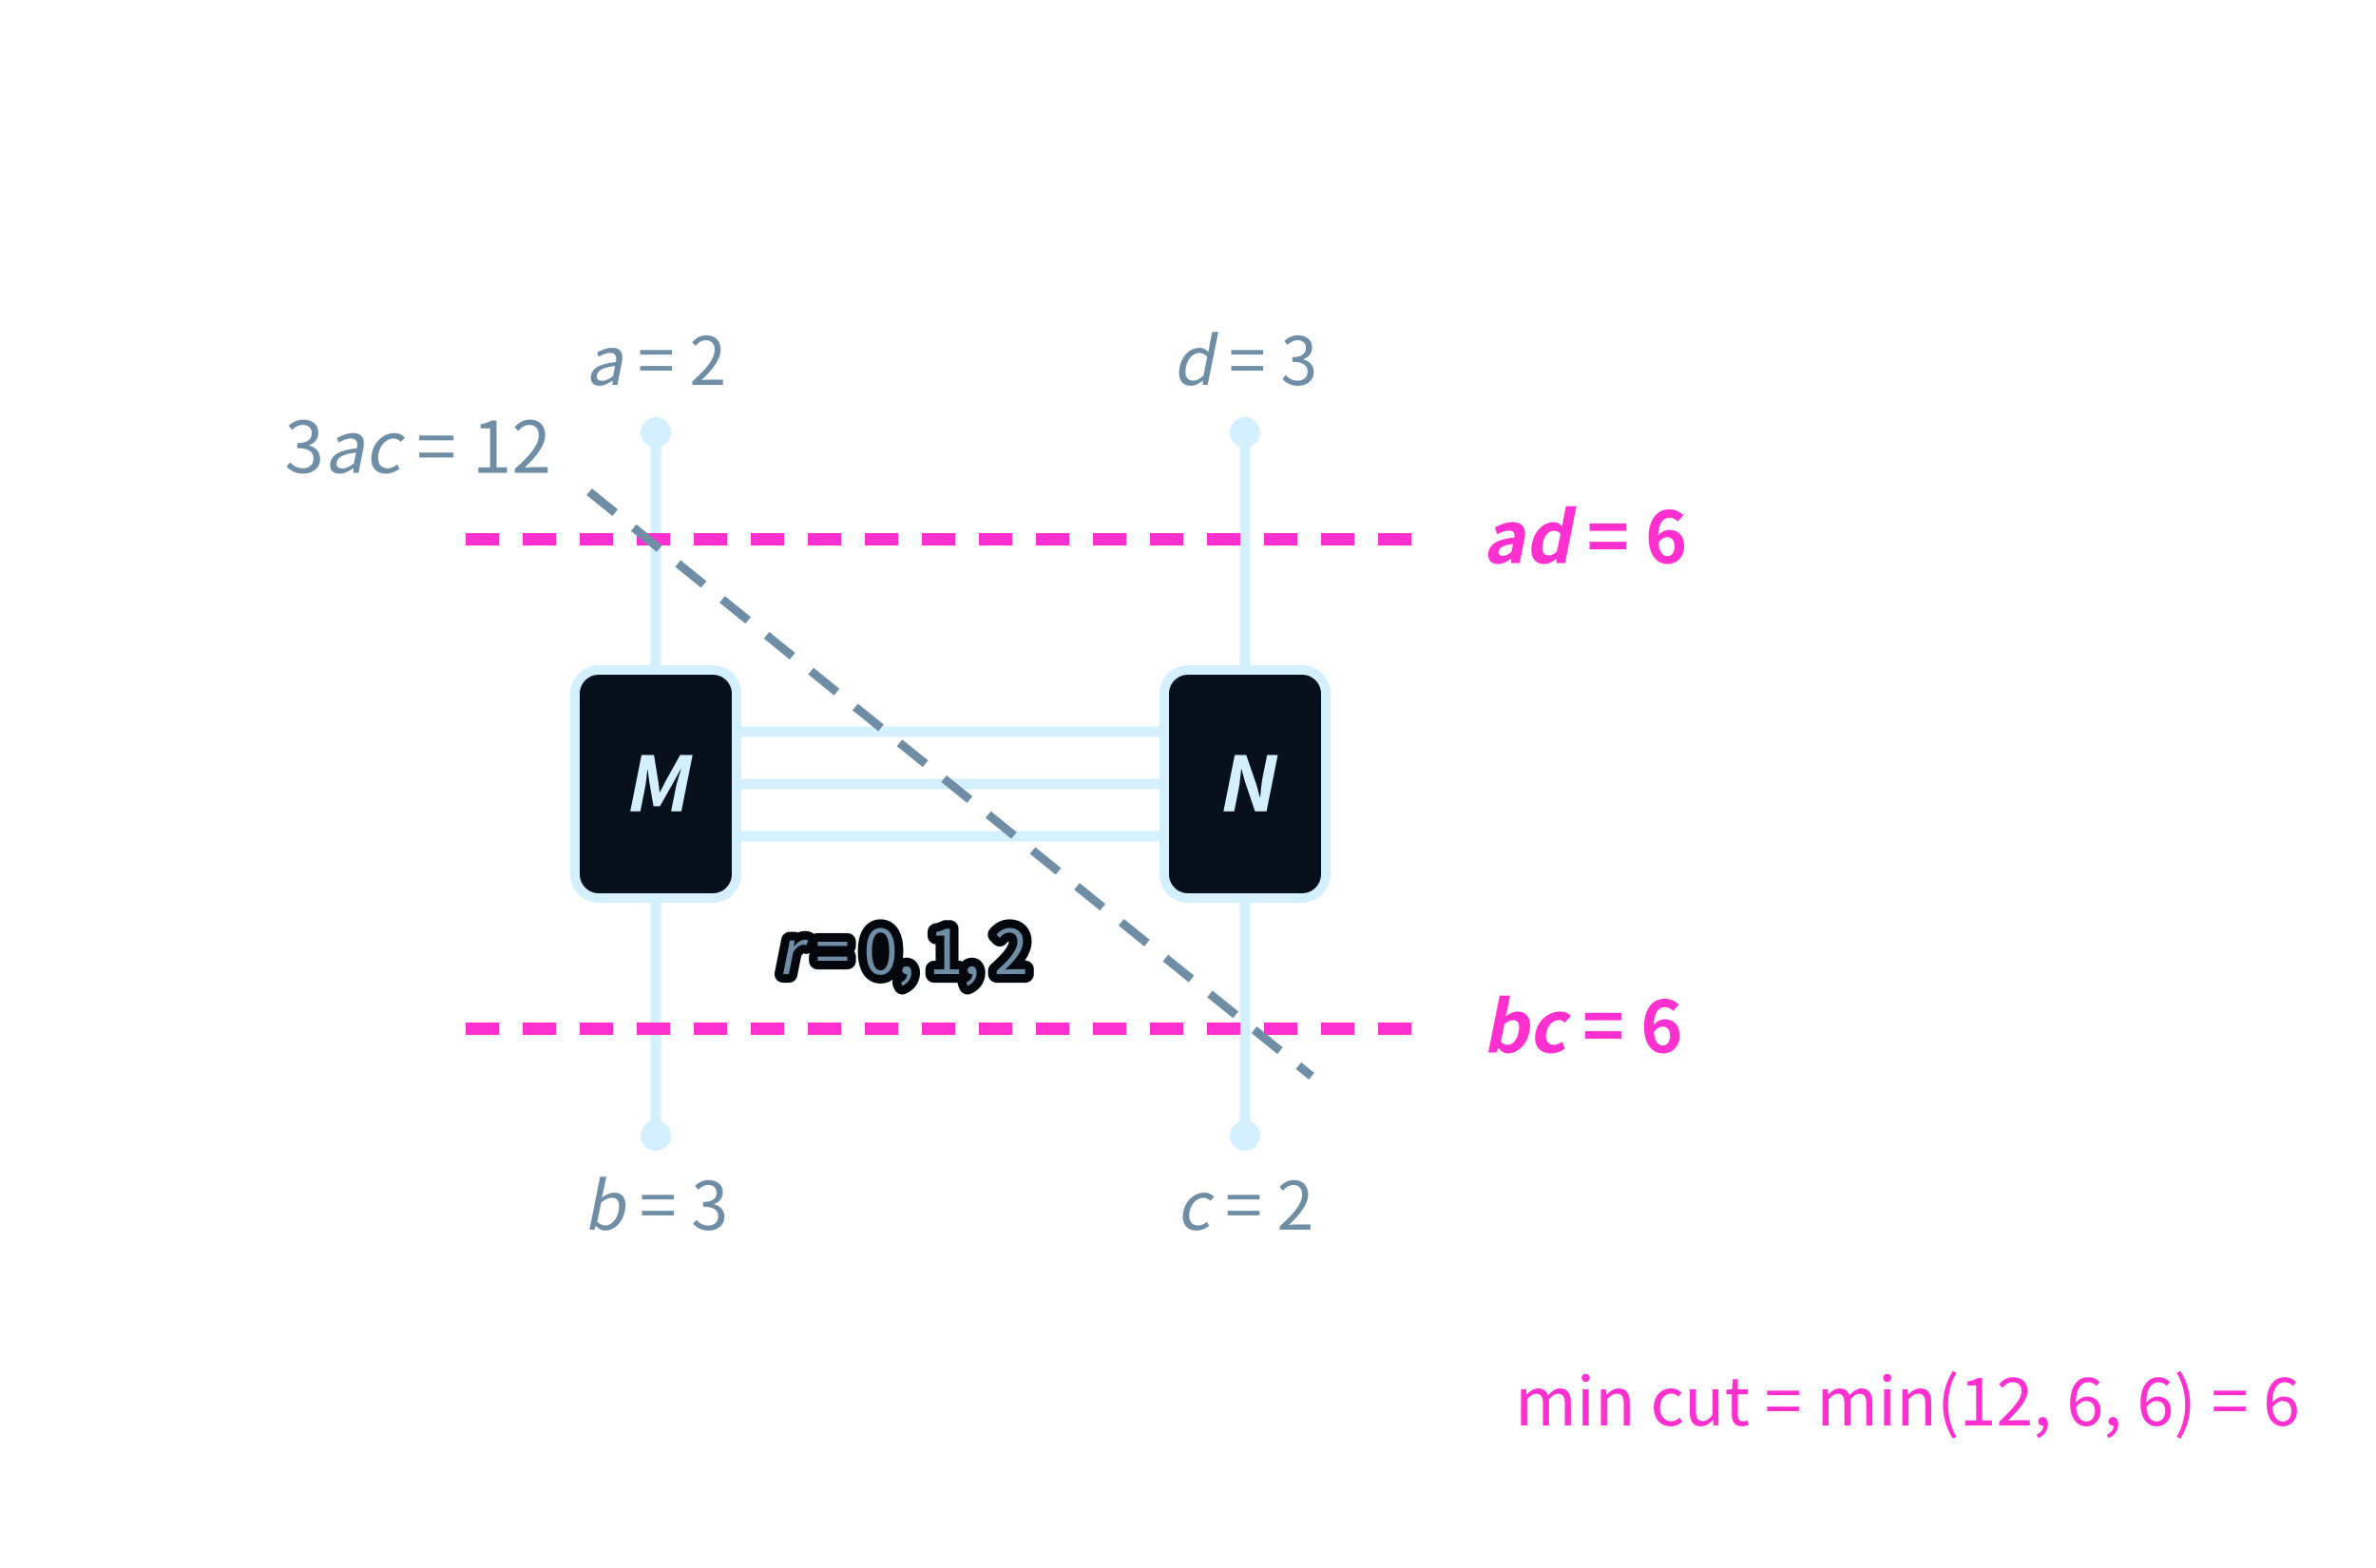
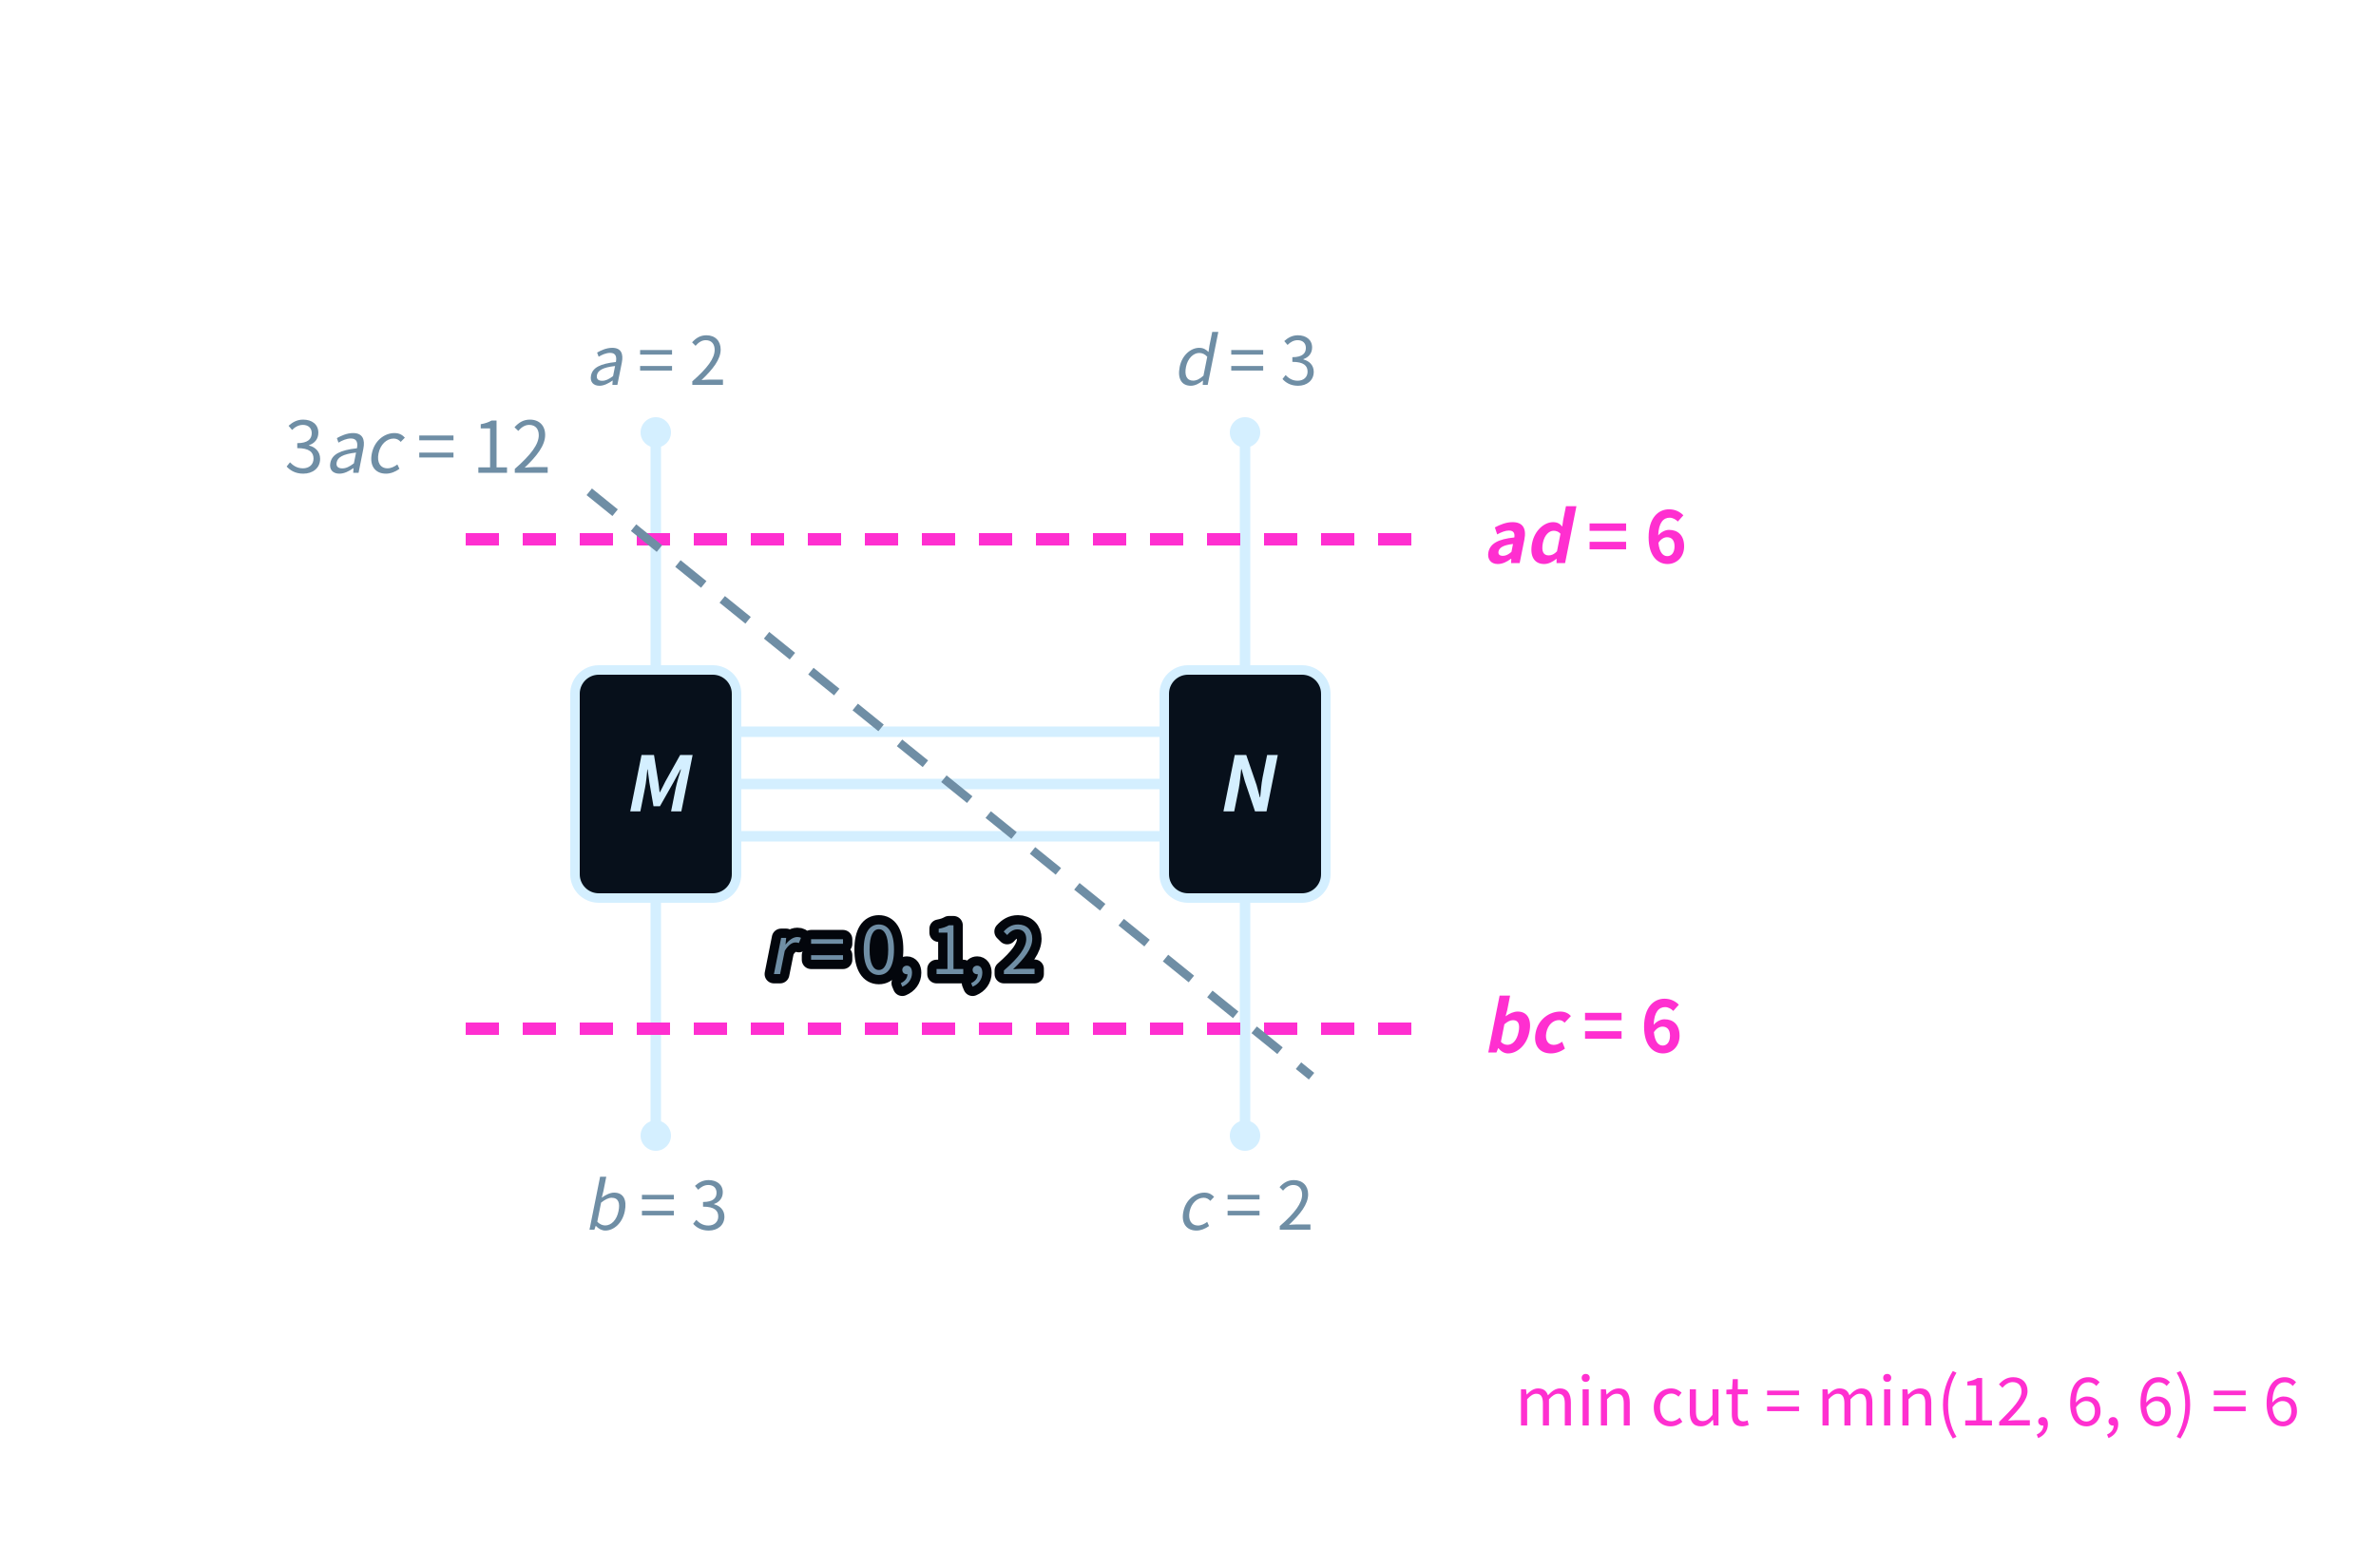
<svg xmlns="http://www.w3.org/2000/svg" class="tr-fig" data-tr-fig="ch19-three-cuts" data-lang="en" viewBox="0 0 500 330" width="500" height="330" font-family="'Noto Sans SC', 'Noto Sans CJK SC', 'Source Sans 3', 'PingFang SC', 'Microsoft YaHei', system-ui, sans-serif" role="img" aria-label="The width-three bridge graph: three bridges run side by side between tensor M on the left and tensor N on the right; M has a leg a = 2 going up and a leg b = 3 going down, N has d = 3 up and c = 2 down. Three dashed lines are the three candidate cuts: the top one crosses both upper legs, capacity ad = 6; the bottom one crosses both lower legs, capacity bc = 6; a slanting one crosses leg a, the three bridges and leg c, capacity 3ac = 12. The two outer cuts are magenta and are the min cut, capacity 6; the slanting inner cut is grey.">
  <style>.ts-ink{stroke:#d4efff}.tf-ink{fill:#d4efff}.ts-dim{stroke:#6f8ea5}.tf-dim{fill:#6f8ea5}.ts-faint{stroke:#34506a}.tf-faint{fill:#34506a}.ts-edge{stroke:#143049}.tf-edge{fill:#143049}.ts-hot{stroke:#1f5d7c}.tf-hot{fill:#1f5d7c}.ts-bg{stroke:#03060c}.tf-bg{fill:#03060c}.ts-panel{stroke:#07101b}.tf-panel{fill:#07101b}.ts-sheet{stroke:#050c16}.tf-sheet{fill:#050c16}.ts-cyan{stroke:#19f0ff}.tf-cyan{fill:#19f0ff}.ts-magenta{stroke:#ff2fd0}.tf-magenta{fill:#ff2fd0}.ts-amber{stroke:#ffc83d}.tf-amber{fill:#ffc83d}.ts-violet{stroke:#9d8cff}.tf-violet{fill:#9d8cff}.ts-ok{stroke:#46ffb2}.tf-ok{fill:#46ffb2}.ts-warn{stroke:#ff5064}.tf-warn{fill:#ff5064}.ts-blue{stroke:#2a7bff}.tf-blue{fill:#2a7bff}.ts-orange{stroke:#ff8a3c}.tf-orange{fill:#ff8a3c}.ts-sigma{stroke:#cfe3ff}.tf-sigma{fill:#cfe3ff}</style>
  <line x1="155" y1="154" x2="245" y2="154" class="ts-ink" stroke-width="2.2" fill="none" />
  <line x1="155" y1="165" x2="245" y2="165" class="ts-ink" stroke-width="2.2" fill="none" />
  <line x1="155" y1="176" x2="245" y2="176" class="ts-ink" stroke-width="2.2" fill="none" />
  <line x1="138" y1="141" x2="138" y2="91" class="ts-ink" stroke-width="2.2" fill="none" />
  <line x1="138" y1="189" x2="138" y2="239" class="ts-ink" stroke-width="2.2" fill="none" />
  <circle cx="138" cy="91" r="3.2" class="tf-ink" />
  <circle cx="138" cy="239" r="3.2" class="tf-ink" />
  <text class="tf-dim" x="138" y="81" font-size="14" text-anchor="middle">
    <tspan font-style="italic">a</tspan> = 2</text>
  <text class="tf-dim" x="138" y="258.8" font-size="14" text-anchor="middle">
    <tspan font-style="italic">b</tspan> = 3</text>
  <line x1="262" y1="141" x2="262" y2="91" class="ts-ink" stroke-width="2.2" fill="none" />
  <line x1="262" y1="189" x2="262" y2="239" class="ts-ink" stroke-width="2.2" fill="none" />
  <circle cx="262" cy="91" r="3.2" class="tf-ink" />
  <circle cx="262" cy="239" r="3.2" class="tf-ink" />
  <text class="tf-dim" x="262" y="81" font-size="14" text-anchor="middle">
    <tspan font-style="italic">d</tspan> = 3</text>
  <text class="tf-dim" x="262" y="258.8" font-size="14" text-anchor="middle">
    <tspan font-style="italic">c</tspan> = 2</text>
  <rect x="121" y="141" width="34" height="48" rx="5" class="ts-ink tf-panel" stroke-width="2" />
  <text class="tf-ink" x="138" y="170.76" font-size="16" text-anchor="middle" font-weight="600">
    <tspan font-style="italic">M</tspan>
  </text>
  <rect x="245" y="141" width="34" height="48" rx="5" class="ts-ink tf-panel" stroke-width="2" />
  <text class="tf-ink" x="262" y="170.76" font-size="16" text-anchor="middle" font-weight="600">
    <tspan font-style="italic">N</tspan>
  </text>
  <line x1="98" y1="113.5" x2="302" y2="113.5" class="ts-magenta" stroke-width="2.6" stroke-dasharray="7 5" fill="none" />
  <line x1="98" y1="216.5" x2="302" y2="216.5" class="ts-magenta" stroke-width="2.6" stroke-dasharray="7 5" fill="none" />
  <line x1="124" y1="103.5" x2="276" y2="226.5" class="ts-dim" stroke-width="1.8" stroke-dasharray="7 5" fill="none" />
  <text class="tf-magenta" x="312" y="118.5" font-size="15" font-weight="600">
    <tspan font-style="italic">ad</tspan> = 6</text>
  <text class="tf-magenta" x="312" y="221.5" font-size="15" font-weight="600">
    <tspan font-style="italic">bc</tspan> = 6</text>
  <text class="tf-dim" x="116" y="99.5" font-size="15" text-anchor="end">3<tspan font-style="italic">ac</tspan> = 12</text>
-   <text class="tf-dim ts-bg" x="190" y="205" font-size="13" text-anchor="middle" stroke-width="3.64" stroke-linejoin="round" paint-order="stroke">
+   <text class="tf-dim ts-bg" x="190" y="205" font-size="14" text-anchor="middle" stroke-width="3.92" stroke-linejoin="round" paint-order="stroke">
    <tspan font-style="italic">r</tspan> = 0, 1, 2</text>
  <text class="tf-magenta" x="484" y="300" font-size="14" text-anchor="end">min cut = min(12, 6, 6) = 6</text>
</svg>
